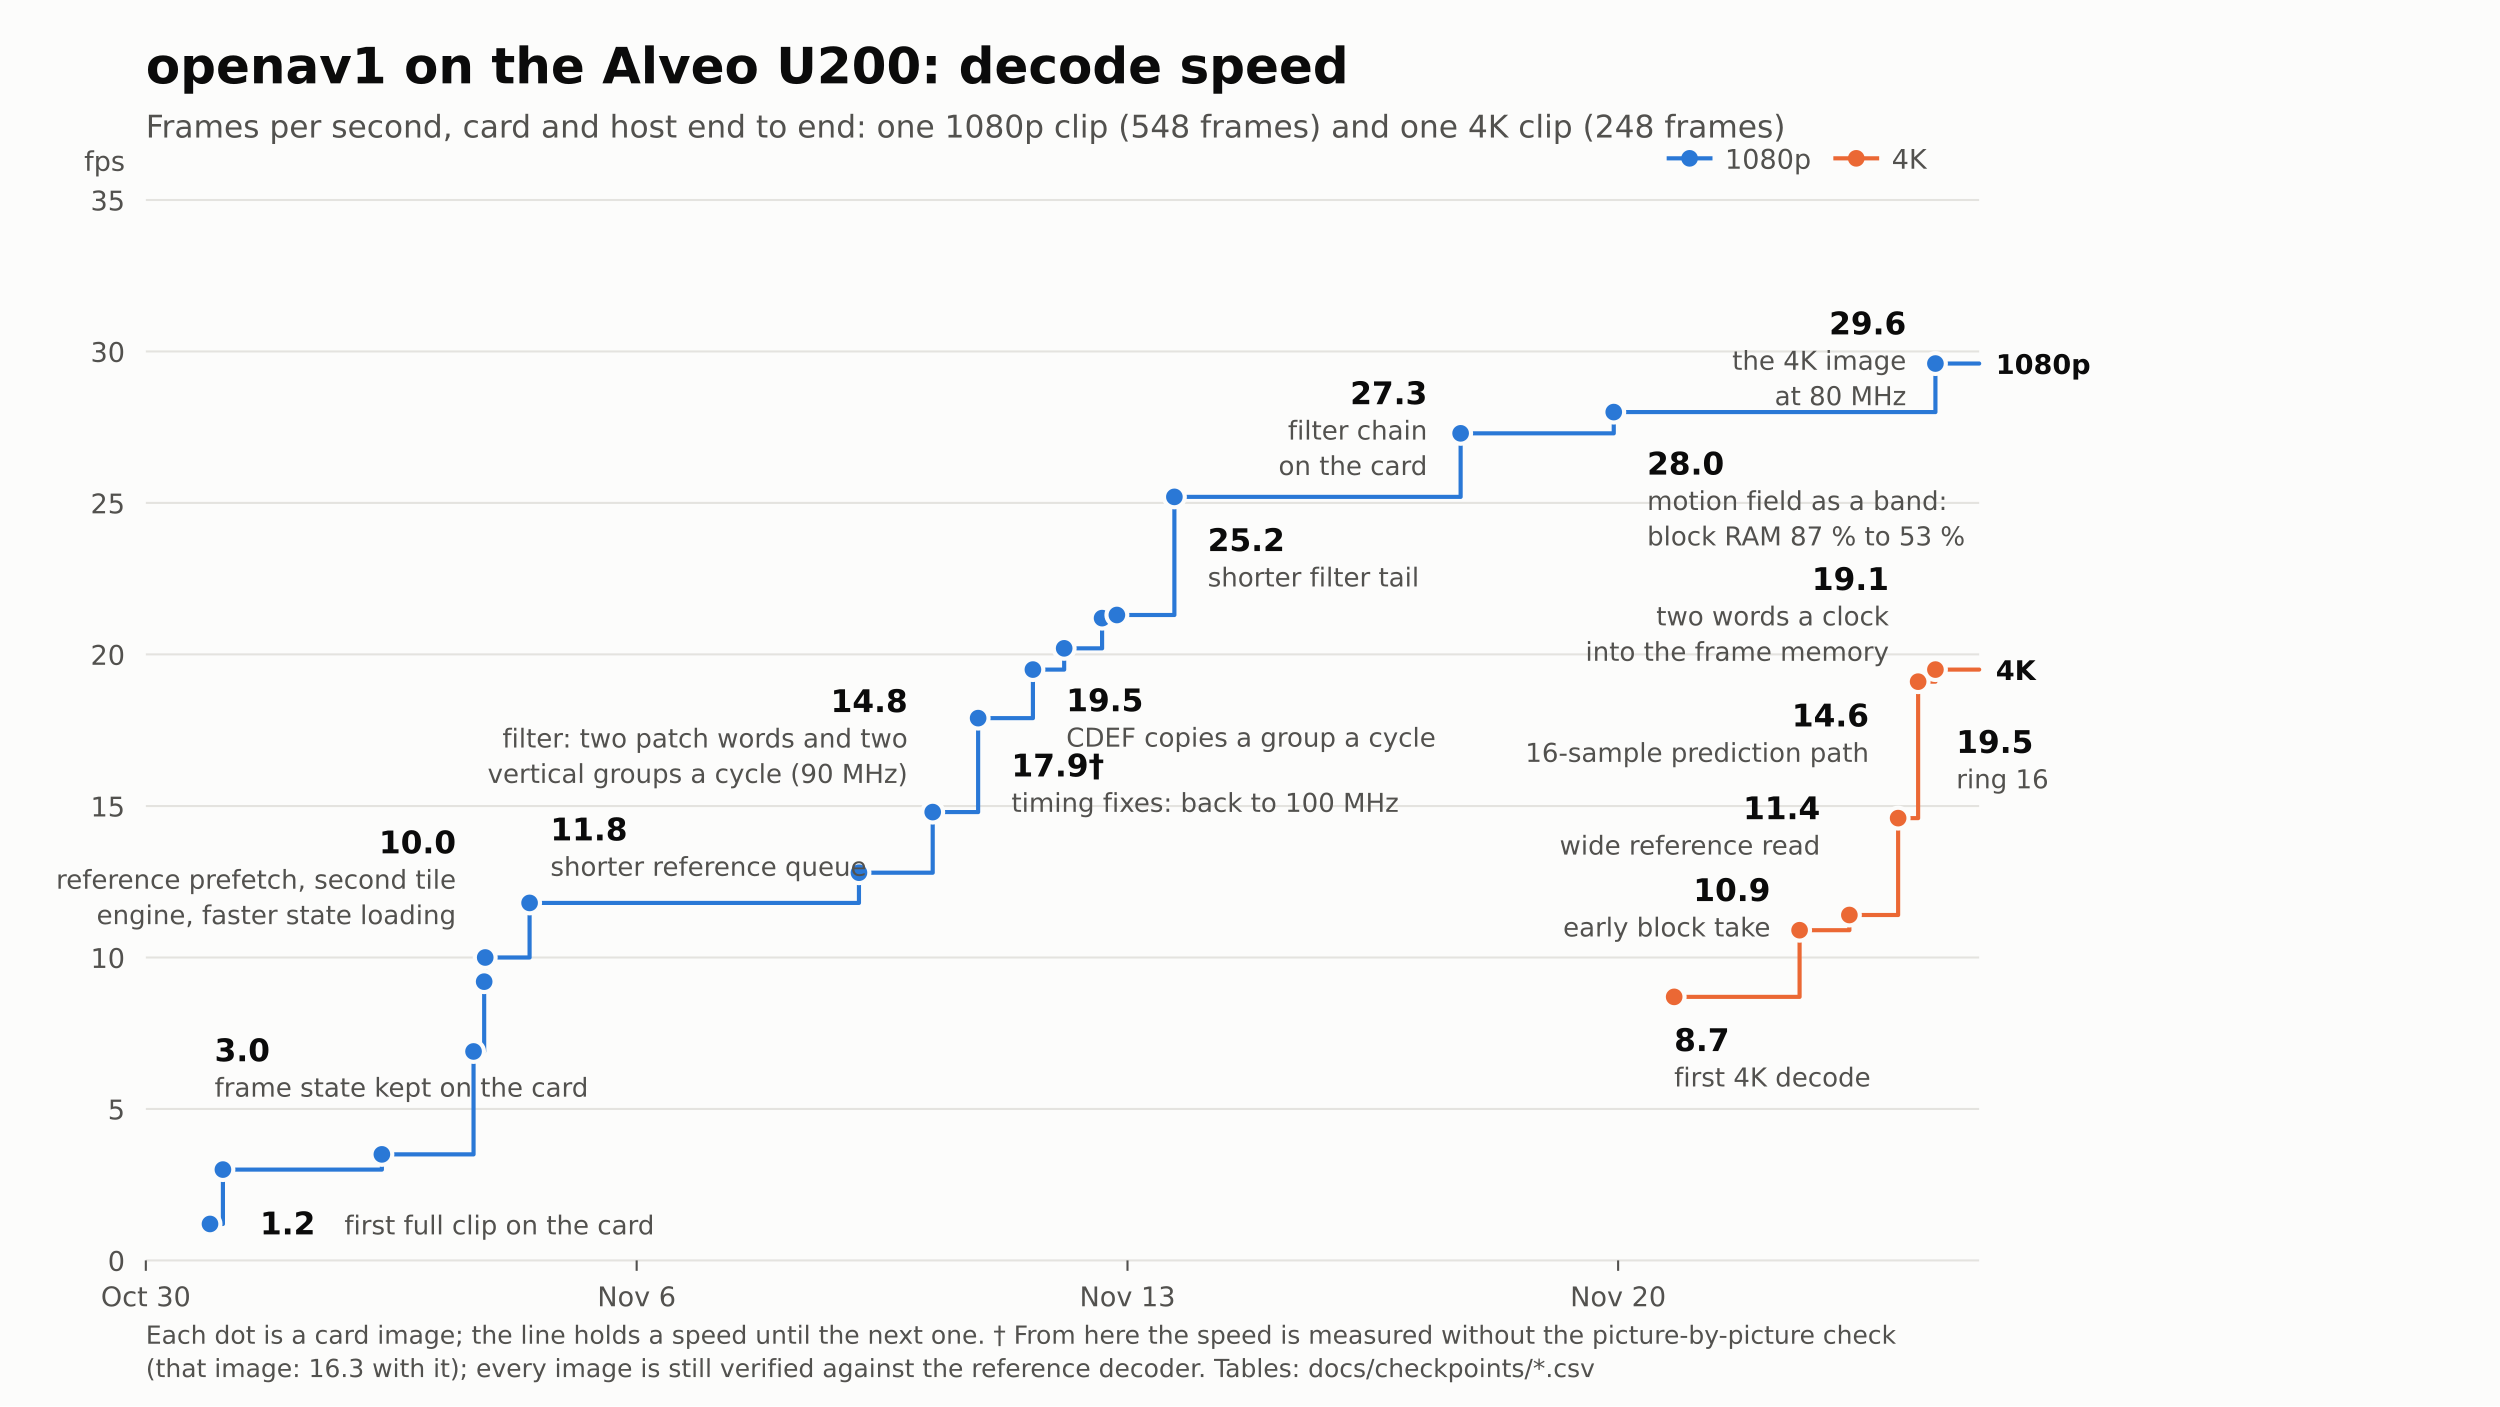
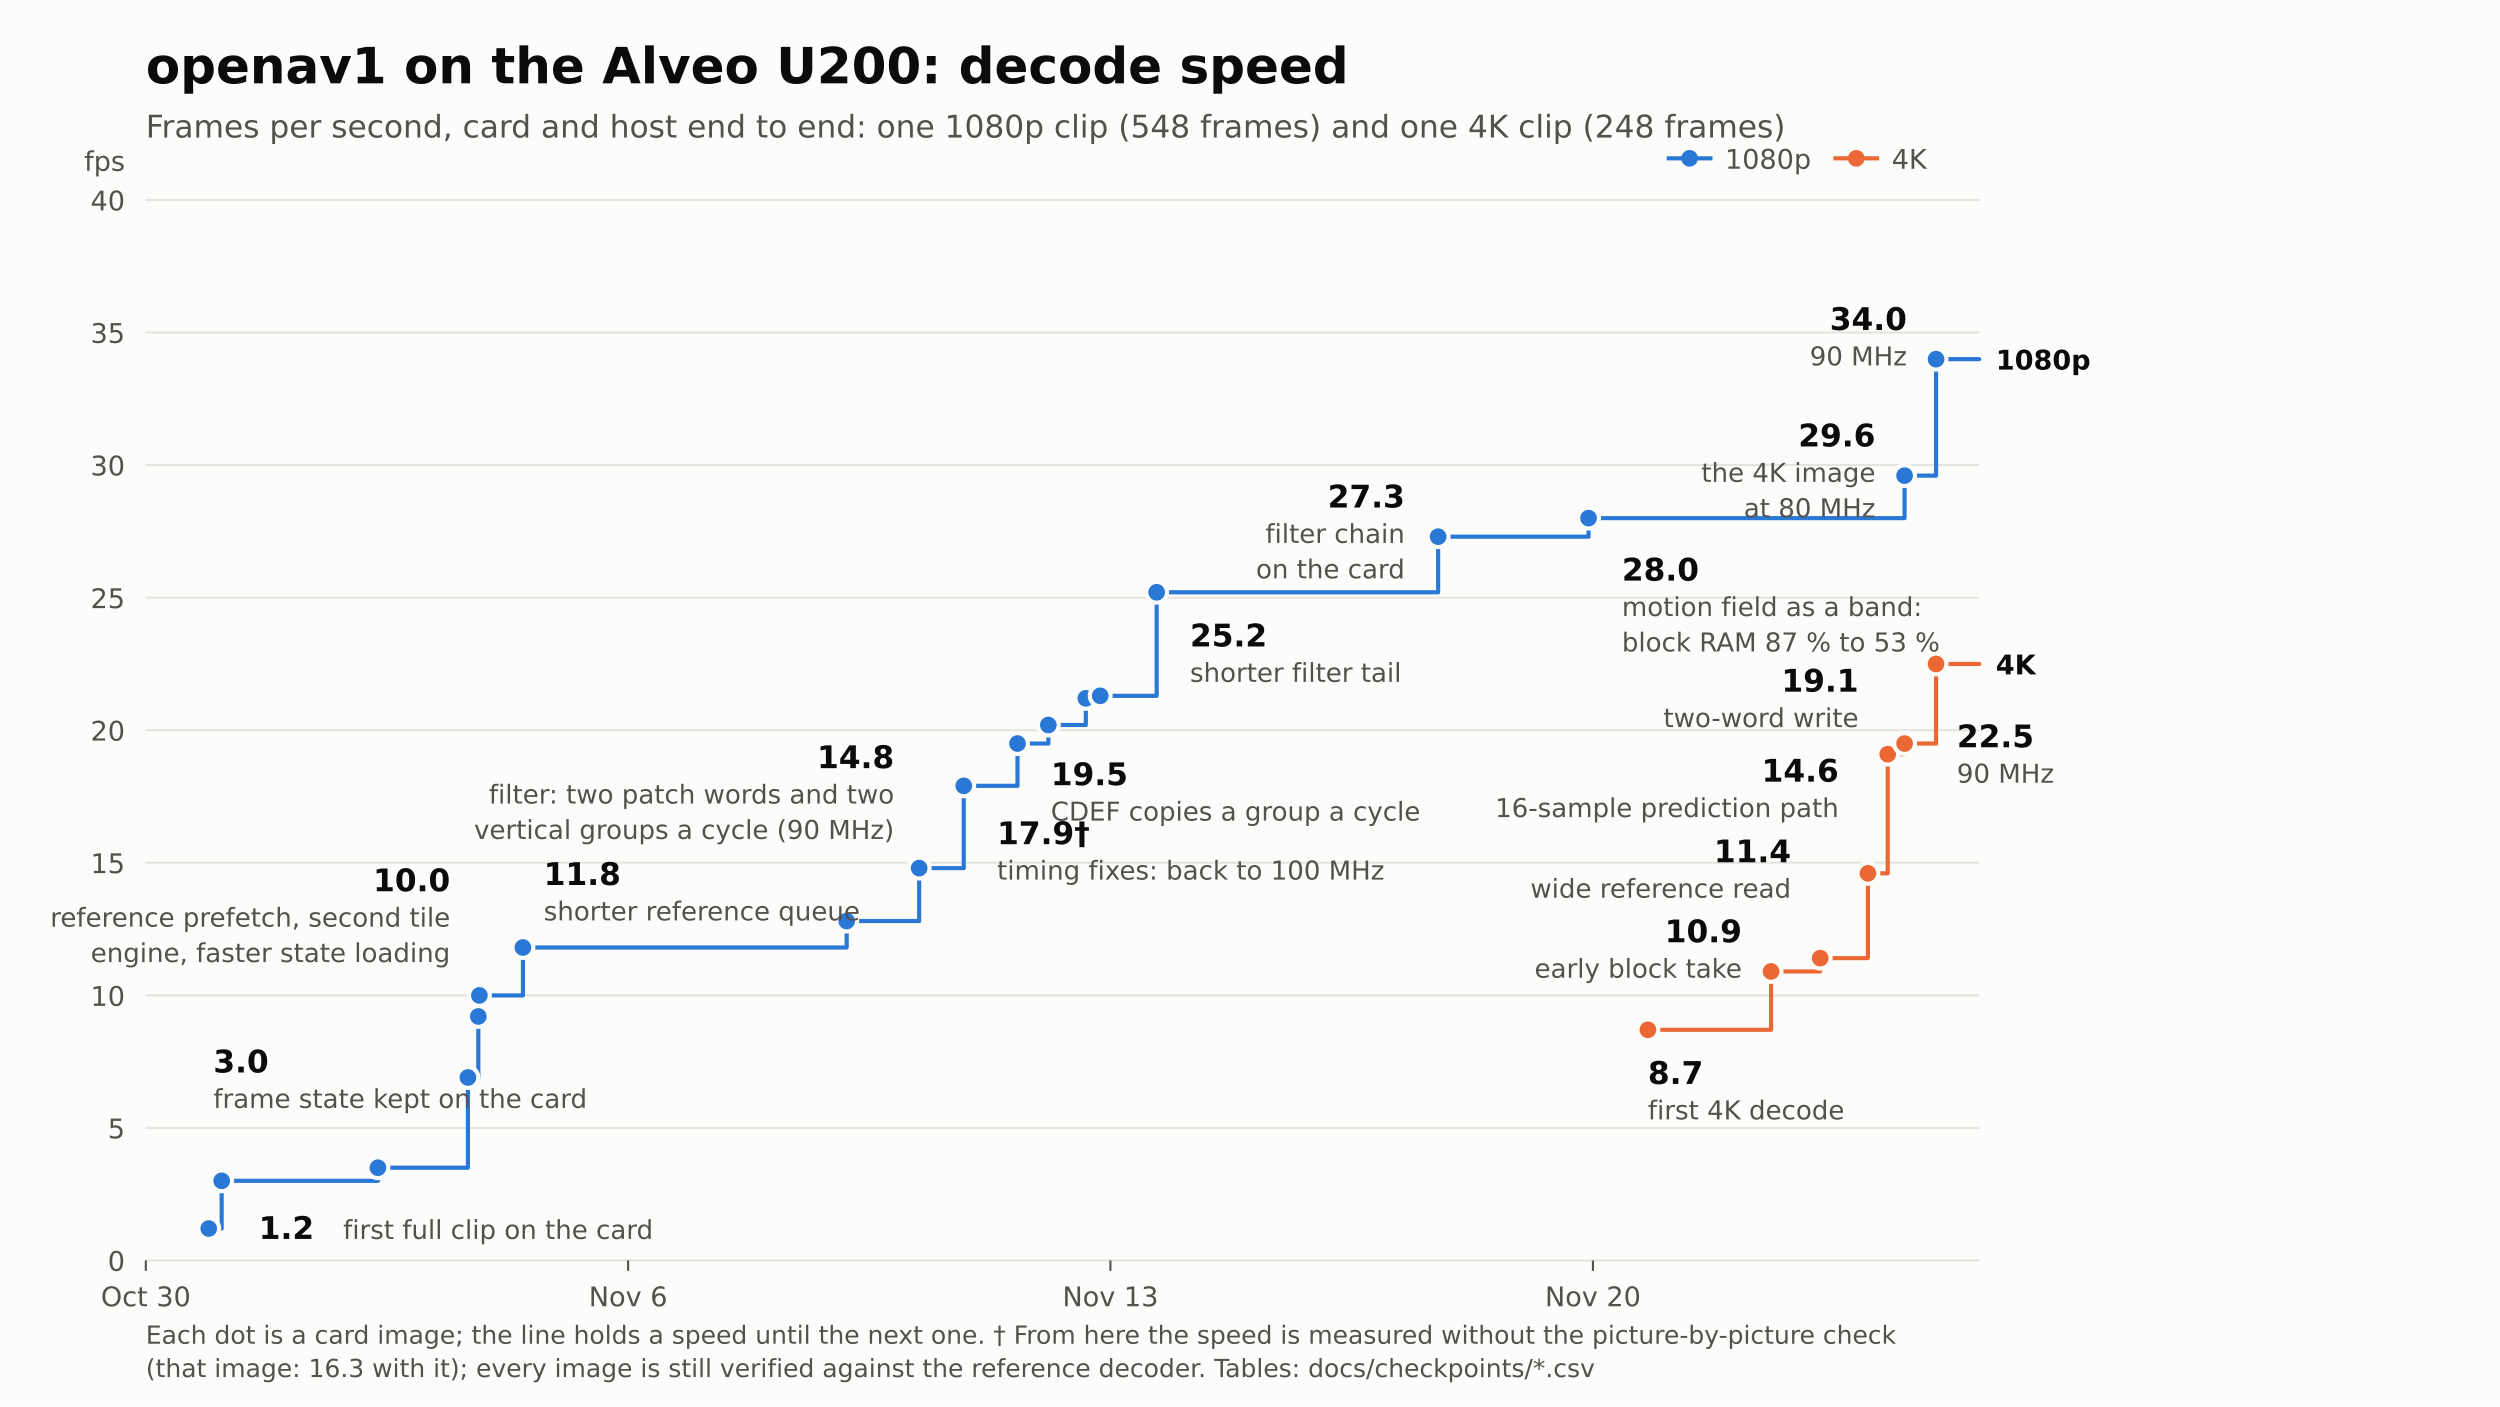
<svg xmlns="http://www.w3.org/2000/svg" width="1200" height="675" viewBox="0 0 1200 675" font-family="DejaVu Sans, Liberation Sans, Arial, sans-serif">
  <rect width="1200" height="675" fill="#fcfcfb" />
  <text x="70" y="40" font-size="24" font-weight="700" fill="#0b0b0b">openav1 on the Alveo U200: decode speed</text>
  <text x="70" y="66" font-size="15" fill="#52514e">Frames per second, card and host end to end: one 1080p clip (548 frames) and one 4K clip (248 frames)</text>
  <line x1="800" x2="822" y1="76" y2="76" stroke="#2a78d6" stroke-width="2" />
  <circle cx="811" cy="76" r="4" fill="#2a78d6" />
  <text x="828" y="81" font-size="13" fill="#52514e">1080p</text>
  <line x1="880" x2="902" y1="76" y2="76" stroke="#eb6834" stroke-width="2" />
  <circle cx="891" cy="76" r="4" fill="#eb6834" />
  <text x="908" y="81" font-size="13" fill="#52514e">4K</text>
  <line x1="70" x2="950" y1="605.0" y2="605.0" stroke="#e4e3df" stroke-width="1" />
  <text x="60" y="610.0" font-size="13" fill="#52514e" text-anchor="end">0</text>
-   <line x1="70" x2="950" y1="532.3" y2="532.3" stroke="#e4e3df" stroke-width="1" />
-   <text x="60" y="537.3" font-size="13" fill="#52514e" text-anchor="end">5</text>
-   <line x1="70" x2="950" y1="459.6" y2="459.6" stroke="#e4e3df" stroke-width="1" />
-   <text x="60" y="464.6" font-size="13" fill="#52514e" text-anchor="end">10</text>
-   <line x1="70" x2="950" y1="386.9" y2="386.9" stroke="#e4e3df" stroke-width="1" />
-   <text x="60" y="391.9" font-size="13" fill="#52514e" text-anchor="end">15</text>
-   <line x1="70" x2="950" y1="314.1" y2="314.1" stroke="#e4e3df" stroke-width="1" />
-   <text x="60" y="319.1" font-size="13" fill="#52514e" text-anchor="end">20</text>
-   <line x1="70" x2="950" y1="241.4" y2="241.4" stroke="#e4e3df" stroke-width="1" />
-   <text x="60" y="246.4" font-size="13" fill="#52514e" text-anchor="end">25</text>
-   <line x1="70" x2="950" y1="168.7" y2="168.7" stroke="#e4e3df" stroke-width="1" />
-   <text x="60" y="173.7" font-size="13" fill="#52514e" text-anchor="end">30</text>
+   <line x1="70" x2="950" y1="541.4" y2="541.4" stroke="#e4e3df" stroke-width="1" />
+   <text x="60" y="546.4" font-size="13" fill="#52514e" text-anchor="end">5</text>
+   <line x1="70" x2="950" y1="477.8" y2="477.8" stroke="#e4e3df" stroke-width="1" />
+   <text x="60" y="482.8" font-size="13" fill="#52514e" text-anchor="end">10</text>
+   <line x1="70" x2="950" y1="414.1" y2="414.1" stroke="#e4e3df" stroke-width="1" />
+   <text x="60" y="419.1" font-size="13" fill="#52514e" text-anchor="end">15</text>
+   <line x1="70" x2="950" y1="350.5" y2="350.5" stroke="#e4e3df" stroke-width="1" />
+   <text x="60" y="355.5" font-size="13" fill="#52514e" text-anchor="end">20</text>
+   <line x1="70" x2="950" y1="286.9" y2="286.9" stroke="#e4e3df" stroke-width="1" />
+   <text x="60" y="291.9" font-size="13" fill="#52514e" text-anchor="end">25</text>
+   <line x1="70" x2="950" y1="223.2" y2="223.2" stroke="#e4e3df" stroke-width="1" />
+   <text x="60" y="228.2" font-size="13" fill="#52514e" text-anchor="end">30</text>
+   <line x1="70" x2="950" y1="159.6" y2="159.6" stroke="#e4e3df" stroke-width="1" />
+   <text x="60" y="164.6" font-size="13" fill="#52514e" text-anchor="end">35</text>
  <line x1="70" x2="950" y1="96.0" y2="96.0" stroke="#e4e3df" stroke-width="1" />
-   <text x="60" y="101.0" font-size="13" fill="#52514e" text-anchor="end">35</text>
+   <text x="60" y="101.0" font-size="13" fill="#52514e" text-anchor="end">40</text>
  <text x="60" y="82" font-size="13" fill="#52514e" text-anchor="end">fps</text>
  <line x1="70.0" x2="70.0" y1="605" y2="610" stroke="#52514e" stroke-width="1" />
  <text x="70.0" y="627" font-size="13" fill="#52514e" text-anchor="middle">Oct 30</text>
-   <line x1="305.6" x2="305.6" y1="605" y2="610" stroke="#52514e" stroke-width="1" />
-   <text x="305.6" y="627" font-size="13" fill="#52514e" text-anchor="middle">Nov 6</text>
-   <line x1="541.2" x2="541.2" y1="605" y2="610" stroke="#52514e" stroke-width="1" />
-   <text x="541.2" y="627" font-size="13" fill="#52514e" text-anchor="middle">Nov 13</text>
-   <line x1="776.7" x2="776.7" y1="605" y2="610" stroke="#52514e" stroke-width="1" />
-   <text x="776.7" y="627" font-size="13" fill="#52514e" text-anchor="middle">Nov 20</text>
-   <text x="958.0" y="179.5" font-size="13" font-weight="700" fill="#0b0b0b">1080p</text>
-   <path d="M100.8,587.5 L107.0,587.5 L107.0,561.4 L183.3,561.4 L183.3,554.1 L227.3,554.1 L227.3,504.7 L232.4,504.7 L232.4,471.2 L232.9,471.2 L232.9,459.6 L254.2,459.6 L254.2,433.4 L412.3,433.4 L412.3,418.9 L447.7,418.9 L447.7,389.8 L469.5,389.8 L469.5,344.7 L495.8,344.7 L495.8,321.4 L510.8,321.4 L510.8,311.2 L529.0,311.2 L529.0,296.7 L536.1,296.7 L536.1,295.2 L563.7,295.2 L563.7,238.5 L701.1,238.5 L701.1,208.0 L774.6,208.0 L774.6,197.8 L929.0,197.8 L929.0,174.5 L950.0,174.5" fill="none" stroke="#2a78d6" stroke-width="2" stroke-linejoin="round" stroke-linecap="round" />
-   <circle cx="100.8" cy="587.5" r="5" fill="#2a78d6" stroke="#fcfcfb" stroke-width="2" />
-   <circle cx="107.0" cy="561.4" r="5" fill="#2a78d6" stroke="#fcfcfb" stroke-width="2" />
-   <circle cx="183.3" cy="554.1" r="5" fill="#2a78d6" stroke="#fcfcfb" stroke-width="2" />
-   <circle cx="227.3" cy="504.7" r="5" fill="#2a78d6" stroke="#fcfcfb" stroke-width="2" />
-   <circle cx="232.4" cy="471.2" r="5" fill="#2a78d6" stroke="#fcfcfb" stroke-width="2" />
-   <circle cx="232.9" cy="459.6" r="5" fill="#2a78d6" stroke="#fcfcfb" stroke-width="2" />
-   <circle cx="254.2" cy="433.4" r="5" fill="#2a78d6" stroke="#fcfcfb" stroke-width="2" />
-   <circle cx="412.3" cy="418.9" r="5" fill="#2a78d6" stroke="#fcfcfb" stroke-width="2" />
-   <circle cx="447.7" cy="389.8" r="5" fill="#2a78d6" stroke="#fcfcfb" stroke-width="2" />
-   <circle cx="469.5" cy="344.7" r="5" fill="#2a78d6" stroke="#fcfcfb" stroke-width="2" />
-   <circle cx="495.8" cy="321.4" r="5" fill="#2a78d6" stroke="#fcfcfb" stroke-width="2" />
-   <circle cx="510.8" cy="311.2" r="5" fill="#2a78d6" stroke="#fcfcfb" stroke-width="2" />
-   <circle cx="529.0" cy="296.7" r="5" fill="#2a78d6" stroke="#fcfcfb" stroke-width="2" />
-   <circle cx="536.1" cy="295.2" r="5" fill="#2a78d6" stroke="#fcfcfb" stroke-width="2" />
-   <circle cx="563.7" cy="238.5" r="5" fill="#2a78d6" stroke="#fcfcfb" stroke-width="2" />
-   <circle cx="701.1" cy="208.0" r="5" fill="#2a78d6" stroke="#fcfcfb" stroke-width="2" />
-   <circle cx="774.6" cy="197.8" r="5" fill="#2a78d6" stroke="#fcfcfb" stroke-width="2" />
-   <circle cx="929.0" cy="174.5" r="5" fill="#2a78d6" stroke="#fcfcfb" stroke-width="2" />
-   <text x="958.0" y="326.4" font-size="13" font-weight="700" fill="#0b0b0b">4K</text>
-   <path d="M803.6,478.5 L863.8,478.5 L863.8,446.5 L887.7,446.5 L887.7,439.2 L911.1,439.2 L911.1,392.7 L920.7,392.7 L920.7,327.2 L929.0,327.2 L929.0,321.4 L950.0,321.4" fill="none" stroke="#eb6834" stroke-width="2" stroke-linejoin="round" stroke-linecap="round" />
-   <circle cx="803.6" cy="478.5" r="5" fill="#eb6834" stroke="#fcfcfb" stroke-width="2" />
-   <circle cx="863.8" cy="446.5" r="5" fill="#eb6834" stroke="#fcfcfb" stroke-width="2" />
-   <circle cx="887.7" cy="439.2" r="5" fill="#eb6834" stroke="#fcfcfb" stroke-width="2" />
-   <circle cx="911.1" cy="392.7" r="5" fill="#eb6834" stroke="#fcfcfb" stroke-width="2" />
-   <circle cx="920.7" cy="327.2" r="5" fill="#eb6834" stroke="#fcfcfb" stroke-width="2" />
-   <circle cx="929.0" cy="321.4" r="5" fill="#eb6834" stroke="#fcfcfb" stroke-width="2" />
-   <text x="124.8" y="592.5" font-size="15" font-weight="700" fill="#0b0b0b" text-anchor="start">1.2</text>
-   <text x="165.3" y="592.5" font-size="12.5" fill="#52514e">first full clip on the card</text>
-   <text x="103.0" y="509.4" font-size="15" font-weight="700" fill="#0b0b0b" text-anchor="start">3.0</text>
-   <text x="103.0" y="526.4" font-size="12.5" fill="#52514e" text-anchor="start">frame state kept on the card</text>
-   <text x="218.9" y="409.6" font-size="15" font-weight="700" fill="#0b0b0b" text-anchor="end">10.0</text>
-   <text x="218.9" y="426.6" font-size="12.5" fill="#52514e" text-anchor="end">reference prefetch, second tile</text>
-   <text x="218.9" y="443.6" font-size="12.5" fill="#52514e" text-anchor="end">engine, faster state loading</text>
-   <text x="264.2" y="403.4" font-size="15" font-weight="700" fill="#0b0b0b" text-anchor="start">11.8</text>
-   <text x="264.2" y="420.4" font-size="12.5" fill="#52514e" text-anchor="start">shorter reference queue</text>
-   <text x="435.7" y="341.8" font-size="15" font-weight="700" fill="#0b0b0b" text-anchor="end">14.8</text>
-   <text x="435.7" y="358.8" font-size="12.5" fill="#52514e" text-anchor="end">filter: two patch words and two</text>
-   <text x="435.7" y="375.8" font-size="12.5" fill="#52514e" text-anchor="end">vertical groups a cycle (90 MHz)</text>
-   <text x="485.5" y="372.7" font-size="15" font-weight="700" fill="#0b0b0b" text-anchor="start">17.9†</text>
-   <text x="485.5" y="389.7" font-size="12.5" fill="#52514e" text-anchor="start">timing fixes: back to 100 MHz</text>
-   <text x="511.8" y="341.4" font-size="15" font-weight="700" fill="#0b0b0b" text-anchor="start">19.5</text>
-   <text x="511.8" y="358.4" font-size="12.5" fill="#52514e" text-anchor="start">CDEF copies a group a cycle</text>
-   <text x="579.7" y="264.5" font-size="15" font-weight="700" fill="#0b0b0b" text-anchor="start">25.2</text>
-   <text x="579.7" y="281.5" font-size="12.5" fill="#52514e" text-anchor="start">shorter filter tail</text>
-   <text x="685.1" y="194.0" font-size="15" font-weight="700" fill="#0b0b0b" text-anchor="end">27.3</text>
-   <text x="685.1" y="211.0" font-size="12.5" fill="#52514e" text-anchor="end">filter chain</text>
-   <text x="685.1" y="228.0" font-size="12.5" fill="#52514e" text-anchor="end">on the card</text>
-   <text x="790.6" y="227.8" font-size="15" font-weight="700" fill="#0b0b0b" text-anchor="start">28.0</text>
-   <text x="790.6" y="244.8" font-size="12.5" fill="#52514e" text-anchor="start">motion field as a band:</text>
-   <text x="790.6" y="261.8" font-size="12.5" fill="#52514e" text-anchor="start">block RAM 87 % to 53 %</text>
-   <text x="915.0" y="160.5" font-size="15" font-weight="700" fill="#0b0b0b" text-anchor="end">29.6</text>
-   <text x="915.0" y="177.5" font-size="12.5" fill="#52514e" text-anchor="end">the 4K image</text>
-   <text x="915.0" y="194.5" font-size="12.5" fill="#52514e" text-anchor="end">at 80 MHz</text>
-   <text x="803.6" y="504.5" font-size="15" font-weight="700" fill="#0b0b0b" text-anchor="start">8.7</text>
-   <text x="803.6" y="521.5" font-size="12.5" fill="#52514e" text-anchor="start">first 4K decode</text>
-   <text x="849.8" y="432.5" font-size="15" font-weight="700" fill="#0b0b0b" text-anchor="end">10.9</text>
-   <text x="849.8" y="449.5" font-size="12.5" fill="#52514e" text-anchor="end">early block take</text>
-   <text x="873.7" y="393.2" font-size="15" font-weight="700" fill="#0b0b0b" text-anchor="end">11.4</text>
-   <text x="873.7" y="410.2" font-size="12.5" fill="#52514e" text-anchor="end">wide reference read</text>
-   <text x="897.1" y="348.7" font-size="15" font-weight="700" fill="#0b0b0b" text-anchor="end">14.6</text>
-   <text x="897.1" y="365.7" font-size="12.5" fill="#52514e" text-anchor="end">16-sample prediction path</text>
-   <text x="906.7" y="283.2" font-size="15" font-weight="700" fill="#0b0b0b" text-anchor="end">19.1</text>
-   <text x="906.7" y="300.2" font-size="12.5" fill="#52514e" text-anchor="end">two words a clock</text>
-   <text x="906.7" y="317.2" font-size="12.5" fill="#52514e" text-anchor="end">into the frame memory</text>
-   <text x="939.0" y="361.4" font-size="15" font-weight="700" fill="#0b0b0b" text-anchor="start">19.5</text>
-   <text x="939.0" y="378.4" font-size="12.5" fill="#52514e" text-anchor="start">ring 16</text>
+   <line x1="301.5" x2="301.5" y1="605" y2="610" stroke="#52514e" stroke-width="1" />
+   <text x="301.5" y="627" font-size="13" fill="#52514e" text-anchor="middle">Nov 6</text>
+   <line x1="533.0" x2="533.0" y1="605" y2="610" stroke="#52514e" stroke-width="1" />
+   <text x="533.0" y="627" font-size="13" fill="#52514e" text-anchor="middle">Nov 13</text>
+   <line x1="764.6" x2="764.6" y1="605" y2="610" stroke="#52514e" stroke-width="1" />
+   <text x="764.6" y="627" font-size="13" fill="#52514e" text-anchor="middle">Nov 20</text>
+   <text x="958.0" y="177.4" font-size="13" font-weight="700" fill="#0b0b0b">1080p</text>
+   <path d="M100.2,589.7 L106.4,589.7 L106.4,566.8 L181.4,566.8 L181.4,560.5 L224.6,560.5 L224.6,517.2 L229.6,517.2 L229.6,487.9 L230.1,487.9 L230.1,477.8 L251.0,477.8 L251.0,454.8 L406.4,454.8 L406.4,442.1 L441.2,442.1 L441.2,416.7 L462.6,416.7 L462.6,377.2 L488.4,377.2 L488.4,356.9 L503.2,356.9 L503.2,348.0 L521.2,348.0 L521.2,335.2 L528.1,335.2 L528.1,334.0 L555.2,334.0 L555.2,284.3 L690.3,284.3 L690.3,257.6 L762.5,257.6 L762.5,248.7 L914.2,248.7 L914.2,228.3 L929.3,228.3 L929.3,172.4 L950.0,172.4" fill="none" stroke="#2a78d6" stroke-width="2" stroke-linejoin="round" stroke-linecap="round" />
+   <circle cx="100.2" cy="589.7" r="5" fill="#2a78d6" stroke="#fcfcfb" stroke-width="2" />
+   <circle cx="106.4" cy="566.8" r="5" fill="#2a78d6" stroke="#fcfcfb" stroke-width="2" />
+   <circle cx="181.4" cy="560.5" r="5" fill="#2a78d6" stroke="#fcfcfb" stroke-width="2" />
+   <circle cx="224.6" cy="517.2" r="5" fill="#2a78d6" stroke="#fcfcfb" stroke-width="2" />
+   <circle cx="229.6" cy="487.9" r="5" fill="#2a78d6" stroke="#fcfcfb" stroke-width="2" />
+   <circle cx="230.1" cy="477.8" r="5" fill="#2a78d6" stroke="#fcfcfb" stroke-width="2" />
+   <circle cx="251.0" cy="454.8" r="5" fill="#2a78d6" stroke="#fcfcfb" stroke-width="2" />
+   <circle cx="406.4" cy="442.1" r="5" fill="#2a78d6" stroke="#fcfcfb" stroke-width="2" />
+   <circle cx="441.2" cy="416.7" r="5" fill="#2a78d6" stroke="#fcfcfb" stroke-width="2" />
+   <circle cx="462.6" cy="377.2" r="5" fill="#2a78d6" stroke="#fcfcfb" stroke-width="2" />
+   <circle cx="488.4" cy="356.9" r="5" fill="#2a78d6" stroke="#fcfcfb" stroke-width="2" />
+   <circle cx="503.2" cy="348.0" r="5" fill="#2a78d6" stroke="#fcfcfb" stroke-width="2" />
+   <circle cx="521.2" cy="335.2" r="5" fill="#2a78d6" stroke="#fcfcfb" stroke-width="2" />
+   <circle cx="528.1" cy="334.0" r="5" fill="#2a78d6" stroke="#fcfcfb" stroke-width="2" />
+   <circle cx="555.2" cy="284.3" r="5" fill="#2a78d6" stroke="#fcfcfb" stroke-width="2" />
+   <circle cx="690.3" cy="257.6" r="5" fill="#2a78d6" stroke="#fcfcfb" stroke-width="2" />
+   <circle cx="762.5" cy="248.7" r="5" fill="#2a78d6" stroke="#fcfcfb" stroke-width="2" />
+   <circle cx="914.2" cy="228.3" r="5" fill="#2a78d6" stroke="#fcfcfb" stroke-width="2" />
+   <circle cx="929.3" cy="172.4" r="5" fill="#2a78d6" stroke="#fcfcfb" stroke-width="2" />
+   <text x="958.0" y="323.7" font-size="13" font-weight="700" fill="#0b0b0b">4K</text>
+   <path d="M791.0,494.3 L850.1,494.3 L850.1,466.3 L873.7,466.3 L873.7,459.9 L896.6,459.9 L896.6,419.2 L906.1,419.2 L906.1,362.0 L914.2,362.0 L914.2,356.9 L929.3,356.9 L929.3,318.7 L950.0,318.7" fill="none" stroke="#eb6834" stroke-width="2" stroke-linejoin="round" stroke-linecap="round" />
+   <circle cx="791.0" cy="494.3" r="5" fill="#eb6834" stroke="#fcfcfb" stroke-width="2" />
+   <circle cx="850.1" cy="466.3" r="5" fill="#eb6834" stroke="#fcfcfb" stroke-width="2" />
+   <circle cx="873.7" cy="459.9" r="5" fill="#eb6834" stroke="#fcfcfb" stroke-width="2" />
+   <circle cx="896.6" cy="419.2" r="5" fill="#eb6834" stroke="#fcfcfb" stroke-width="2" />
+   <circle cx="906.1" cy="362.0" r="5" fill="#eb6834" stroke="#fcfcfb" stroke-width="2" />
+   <circle cx="914.2" cy="356.9" r="5" fill="#eb6834" stroke="#fcfcfb" stroke-width="2" />
+   <circle cx="929.3" cy="318.7" r="5" fill="#eb6834" stroke="#fcfcfb" stroke-width="2" />
+   <text x="124.2" y="594.7" font-size="15" font-weight="700" fill="#0b0b0b" text-anchor="start">1.2</text>
+   <text x="164.7" y="594.7" font-size="12.5" fill="#52514e">first full clip on the card</text>
+   <text x="102.4" y="514.8" font-size="15" font-weight="700" fill="#0b0b0b" text-anchor="start">3.0</text>
+   <text x="102.4" y="531.8" font-size="12.5" fill="#52514e" text-anchor="start">frame state kept on the card</text>
+   <text x="216.1" y="427.8" font-size="15" font-weight="700" fill="#0b0b0b" text-anchor="end">10.0</text>
+   <text x="216.1" y="444.8" font-size="12.5" fill="#52514e" text-anchor="end">reference prefetch, second tile</text>
+   <text x="216.1" y="461.8" font-size="12.5" fill="#52514e" text-anchor="end">engine, faster state loading</text>
+   <text x="261.0" y="424.8" font-size="15" font-weight="700" fill="#0b0b0b" text-anchor="start">11.8</text>
+   <text x="261.0" y="441.8" font-size="12.5" fill="#52514e" text-anchor="start">shorter reference queue</text>
+   <text x="429.2" y="368.7" font-size="15" font-weight="700" fill="#0b0b0b" text-anchor="end">14.8</text>
+   <text x="429.2" y="385.7" font-size="12.5" fill="#52514e" text-anchor="end">filter: two patch words and two</text>
+   <text x="429.2" y="402.7" font-size="12.5" fill="#52514e" text-anchor="end">vertical groups a cycle (90 MHz)</text>
+   <text x="478.6" y="405.2" font-size="15" font-weight="700" fill="#0b0b0b" text-anchor="start">17.9†</text>
+   <text x="478.6" y="422.2" font-size="12.5" fill="#52514e" text-anchor="start">timing fixes: back to 100 MHz</text>
+   <text x="504.4" y="376.9" font-size="15" font-weight="700" fill="#0b0b0b" text-anchor="start">19.5</text>
+   <text x="504.4" y="393.9" font-size="12.5" fill="#52514e" text-anchor="start">CDEF copies a group a cycle</text>
+   <text x="571.2" y="310.3" font-size="15" font-weight="700" fill="#0b0b0b" text-anchor="start">25.2</text>
+   <text x="571.2" y="327.3" font-size="12.5" fill="#52514e" text-anchor="start">shorter filter tail</text>
+   <text x="674.3" y="243.6" font-size="15" font-weight="700" fill="#0b0b0b" text-anchor="end">27.3</text>
+   <text x="674.3" y="260.6" font-size="12.5" fill="#52514e" text-anchor="end">filter chain</text>
+   <text x="674.3" y="277.6" font-size="12.5" fill="#52514e" text-anchor="end">on the card</text>
+   <text x="778.5" y="278.7" font-size="15" font-weight="700" fill="#0b0b0b" text-anchor="start">28.0</text>
+   <text x="778.5" y="295.7" font-size="12.5" fill="#52514e" text-anchor="start">motion field as a band:</text>
+   <text x="778.5" y="312.7" font-size="12.5" fill="#52514e" text-anchor="start">block RAM 87 % to 53 %</text>
+   <text x="900.2" y="214.3" font-size="15" font-weight="700" fill="#0b0b0b" text-anchor="end">29.6</text>
+   <text x="900.2" y="231.3" font-size="12.5" fill="#52514e" text-anchor="end">the 4K image</text>
+   <text x="900.2" y="248.3" font-size="12.5" fill="#52514e" text-anchor="end">at 80 MHz</text>
+   <text x="915.3" y="158.4" font-size="15" font-weight="700" fill="#0b0b0b" text-anchor="end">34.0</text>
+   <text x="915.3" y="175.4" font-size="12.5" fill="#52514e" text-anchor="end">90 MHz</text>
+   <text x="791.0" y="520.3" font-size="15" font-weight="700" fill="#0b0b0b" text-anchor="start">8.7</text>
+   <text x="791.0" y="537.3" font-size="12.5" fill="#52514e" text-anchor="start">first 4K decode</text>
+   <text x="836.1" y="452.3" font-size="15" font-weight="700" fill="#0b0b0b" text-anchor="end">10.9</text>
+   <text x="836.1" y="469.3" font-size="12.5" fill="#52514e" text-anchor="end">early block take</text>
+   <text x="859.7" y="413.9" font-size="15" font-weight="700" fill="#0b0b0b" text-anchor="end">11.4</text>
+   <text x="859.7" y="430.9" font-size="12.5" fill="#52514e" text-anchor="end">wide reference read</text>
+   <text x="882.6" y="375.2" font-size="15" font-weight="700" fill="#0b0b0b" text-anchor="end">14.6</text>
+   <text x="882.6" y="392.2" font-size="12.5" fill="#52514e" text-anchor="end">16-sample prediction path</text>
+   <text x="892.1" y="332.0" font-size="15" font-weight="700" fill="#0b0b0b" text-anchor="end">19.1</text>
+   <text x="892.1" y="349.0" font-size="12.5" fill="#52514e" text-anchor="end">two-word write</text>
+   <text x="939.3" y="358.7" font-size="15" font-weight="700" fill="#0b0b0b" text-anchor="start">22.5</text>
+   <text x="939.3" y="375.7" font-size="12.5" fill="#52514e" text-anchor="start">90 MHz</text>
  <text x="70" y="645" font-size="12" fill="#52514e">Each dot is a card image; the line holds a speed until the next one. † From here the speed is measured without the picture-by-picture check</text>
  <text x="70" y="661" font-size="12" fill="#52514e">(that image: 16.3 with it); every image is still verified against the reference decoder. Tables: docs/checkpoints/*.csv</text>
</svg>
